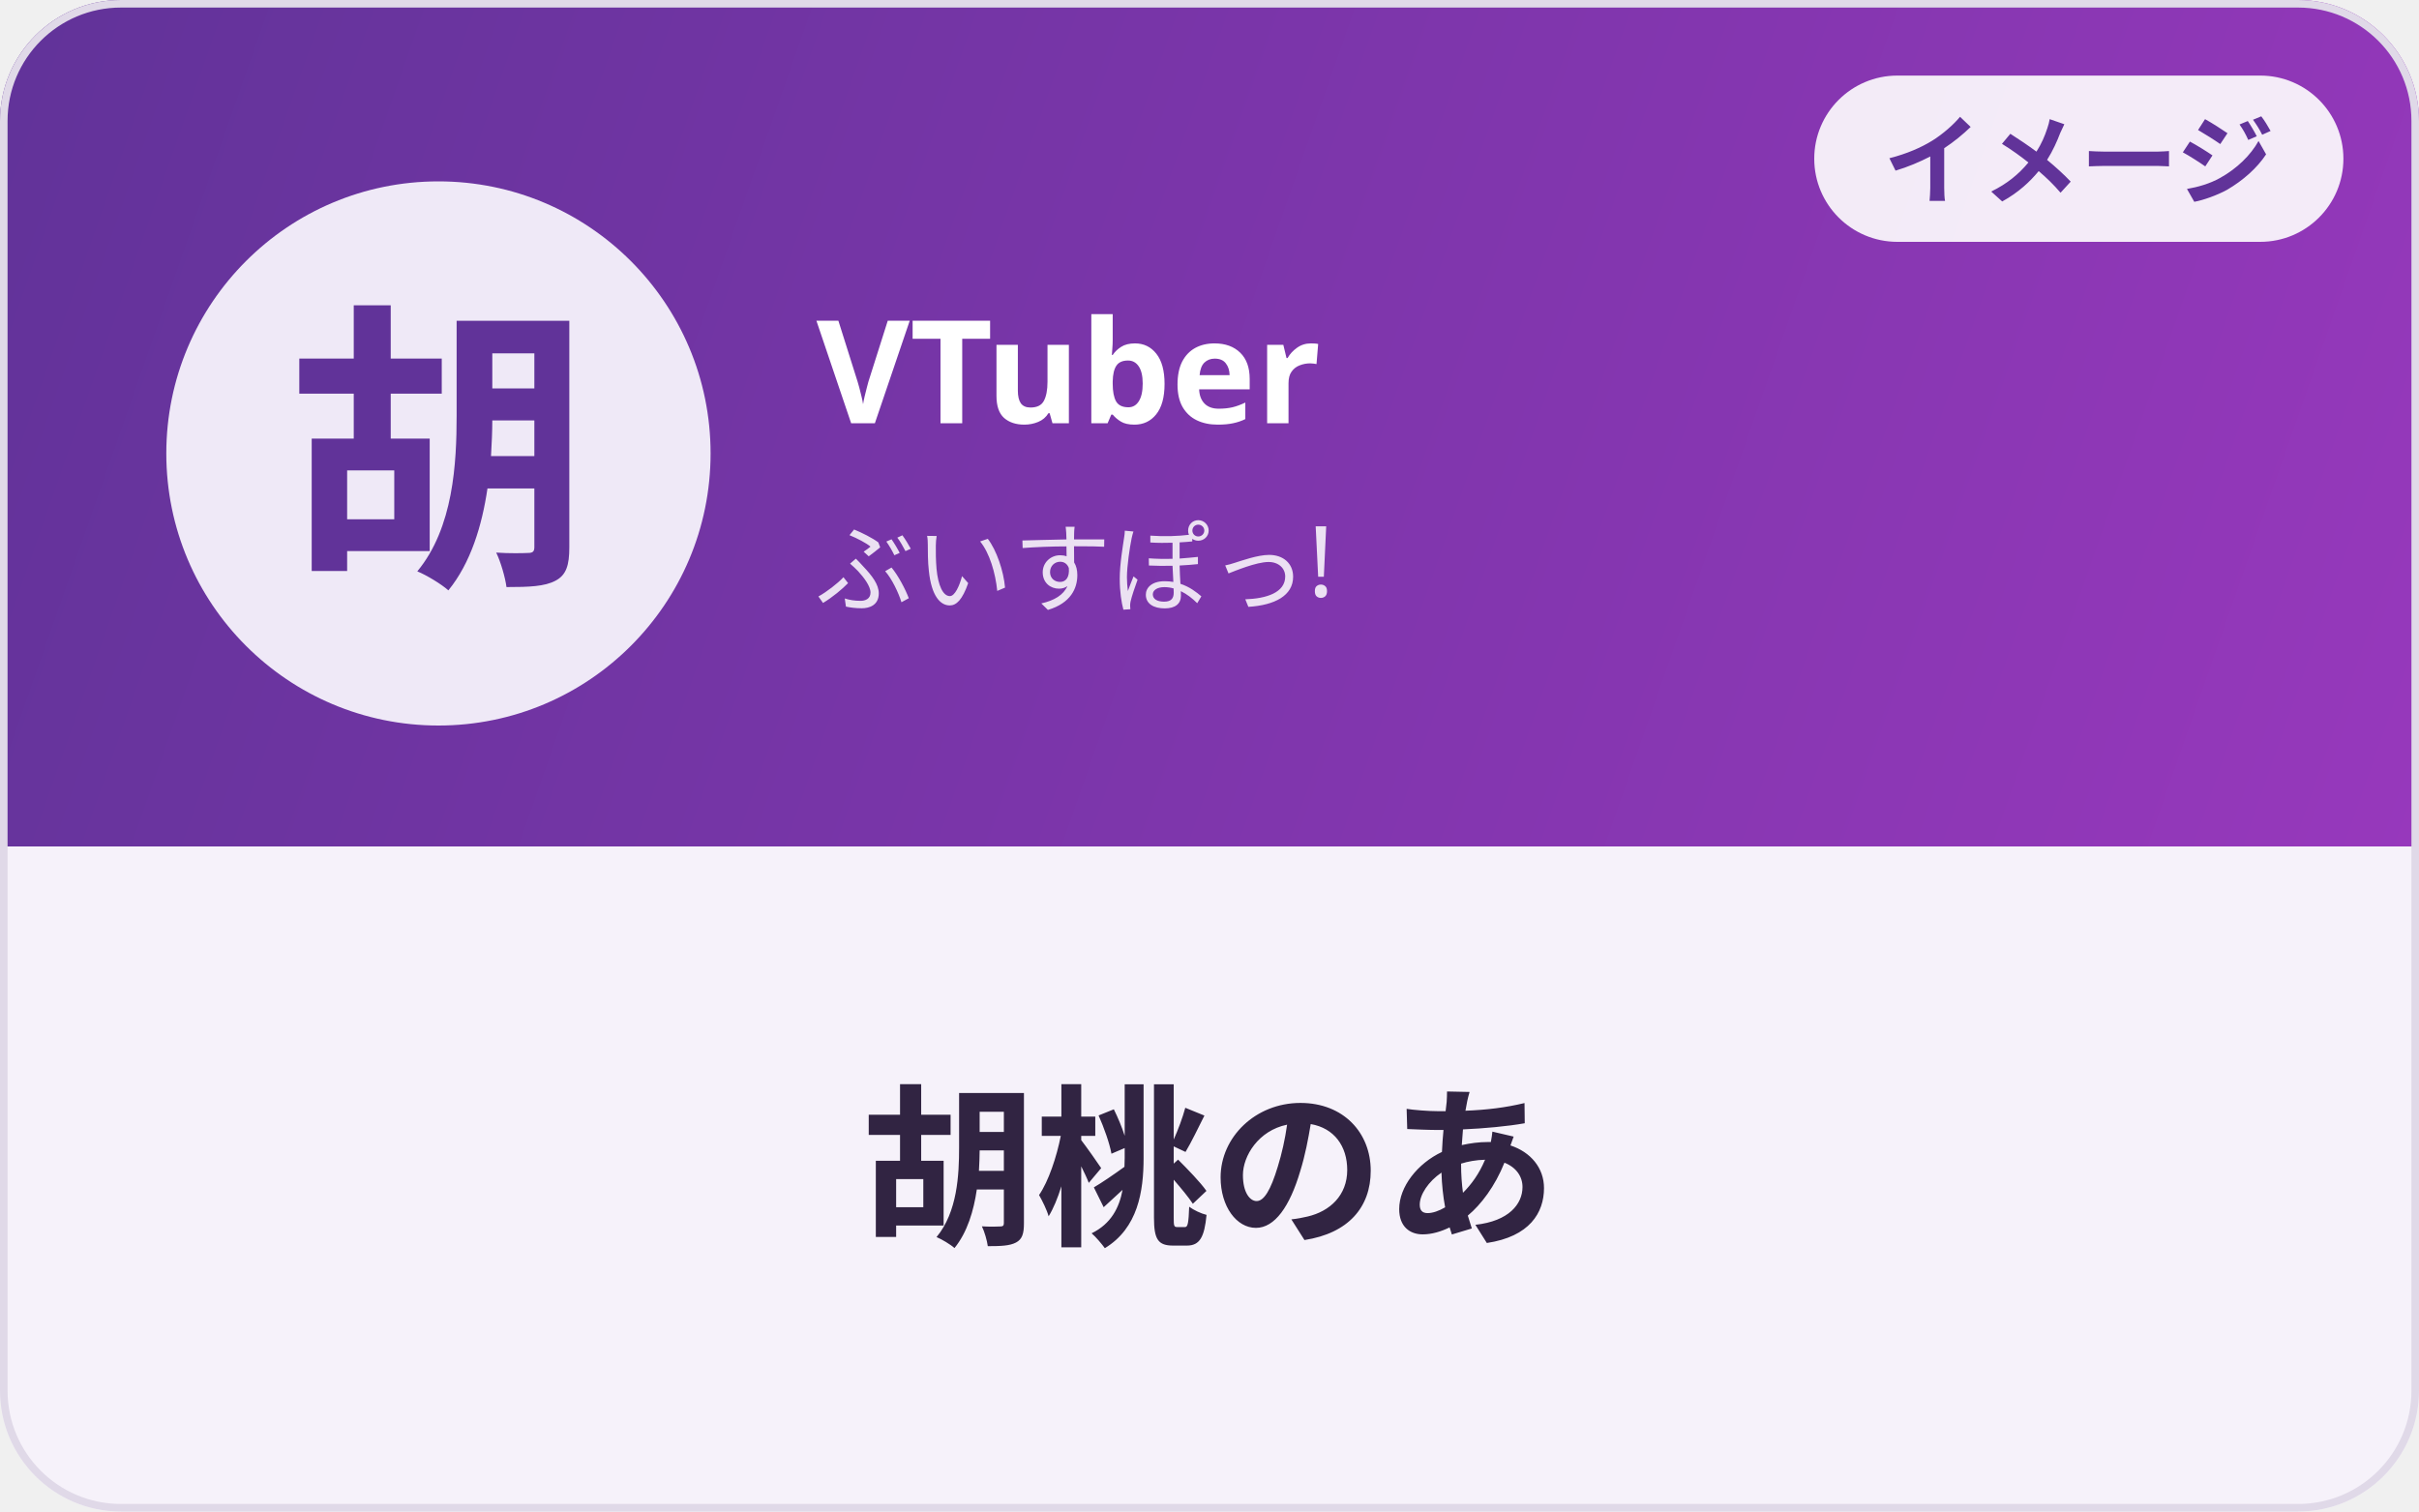
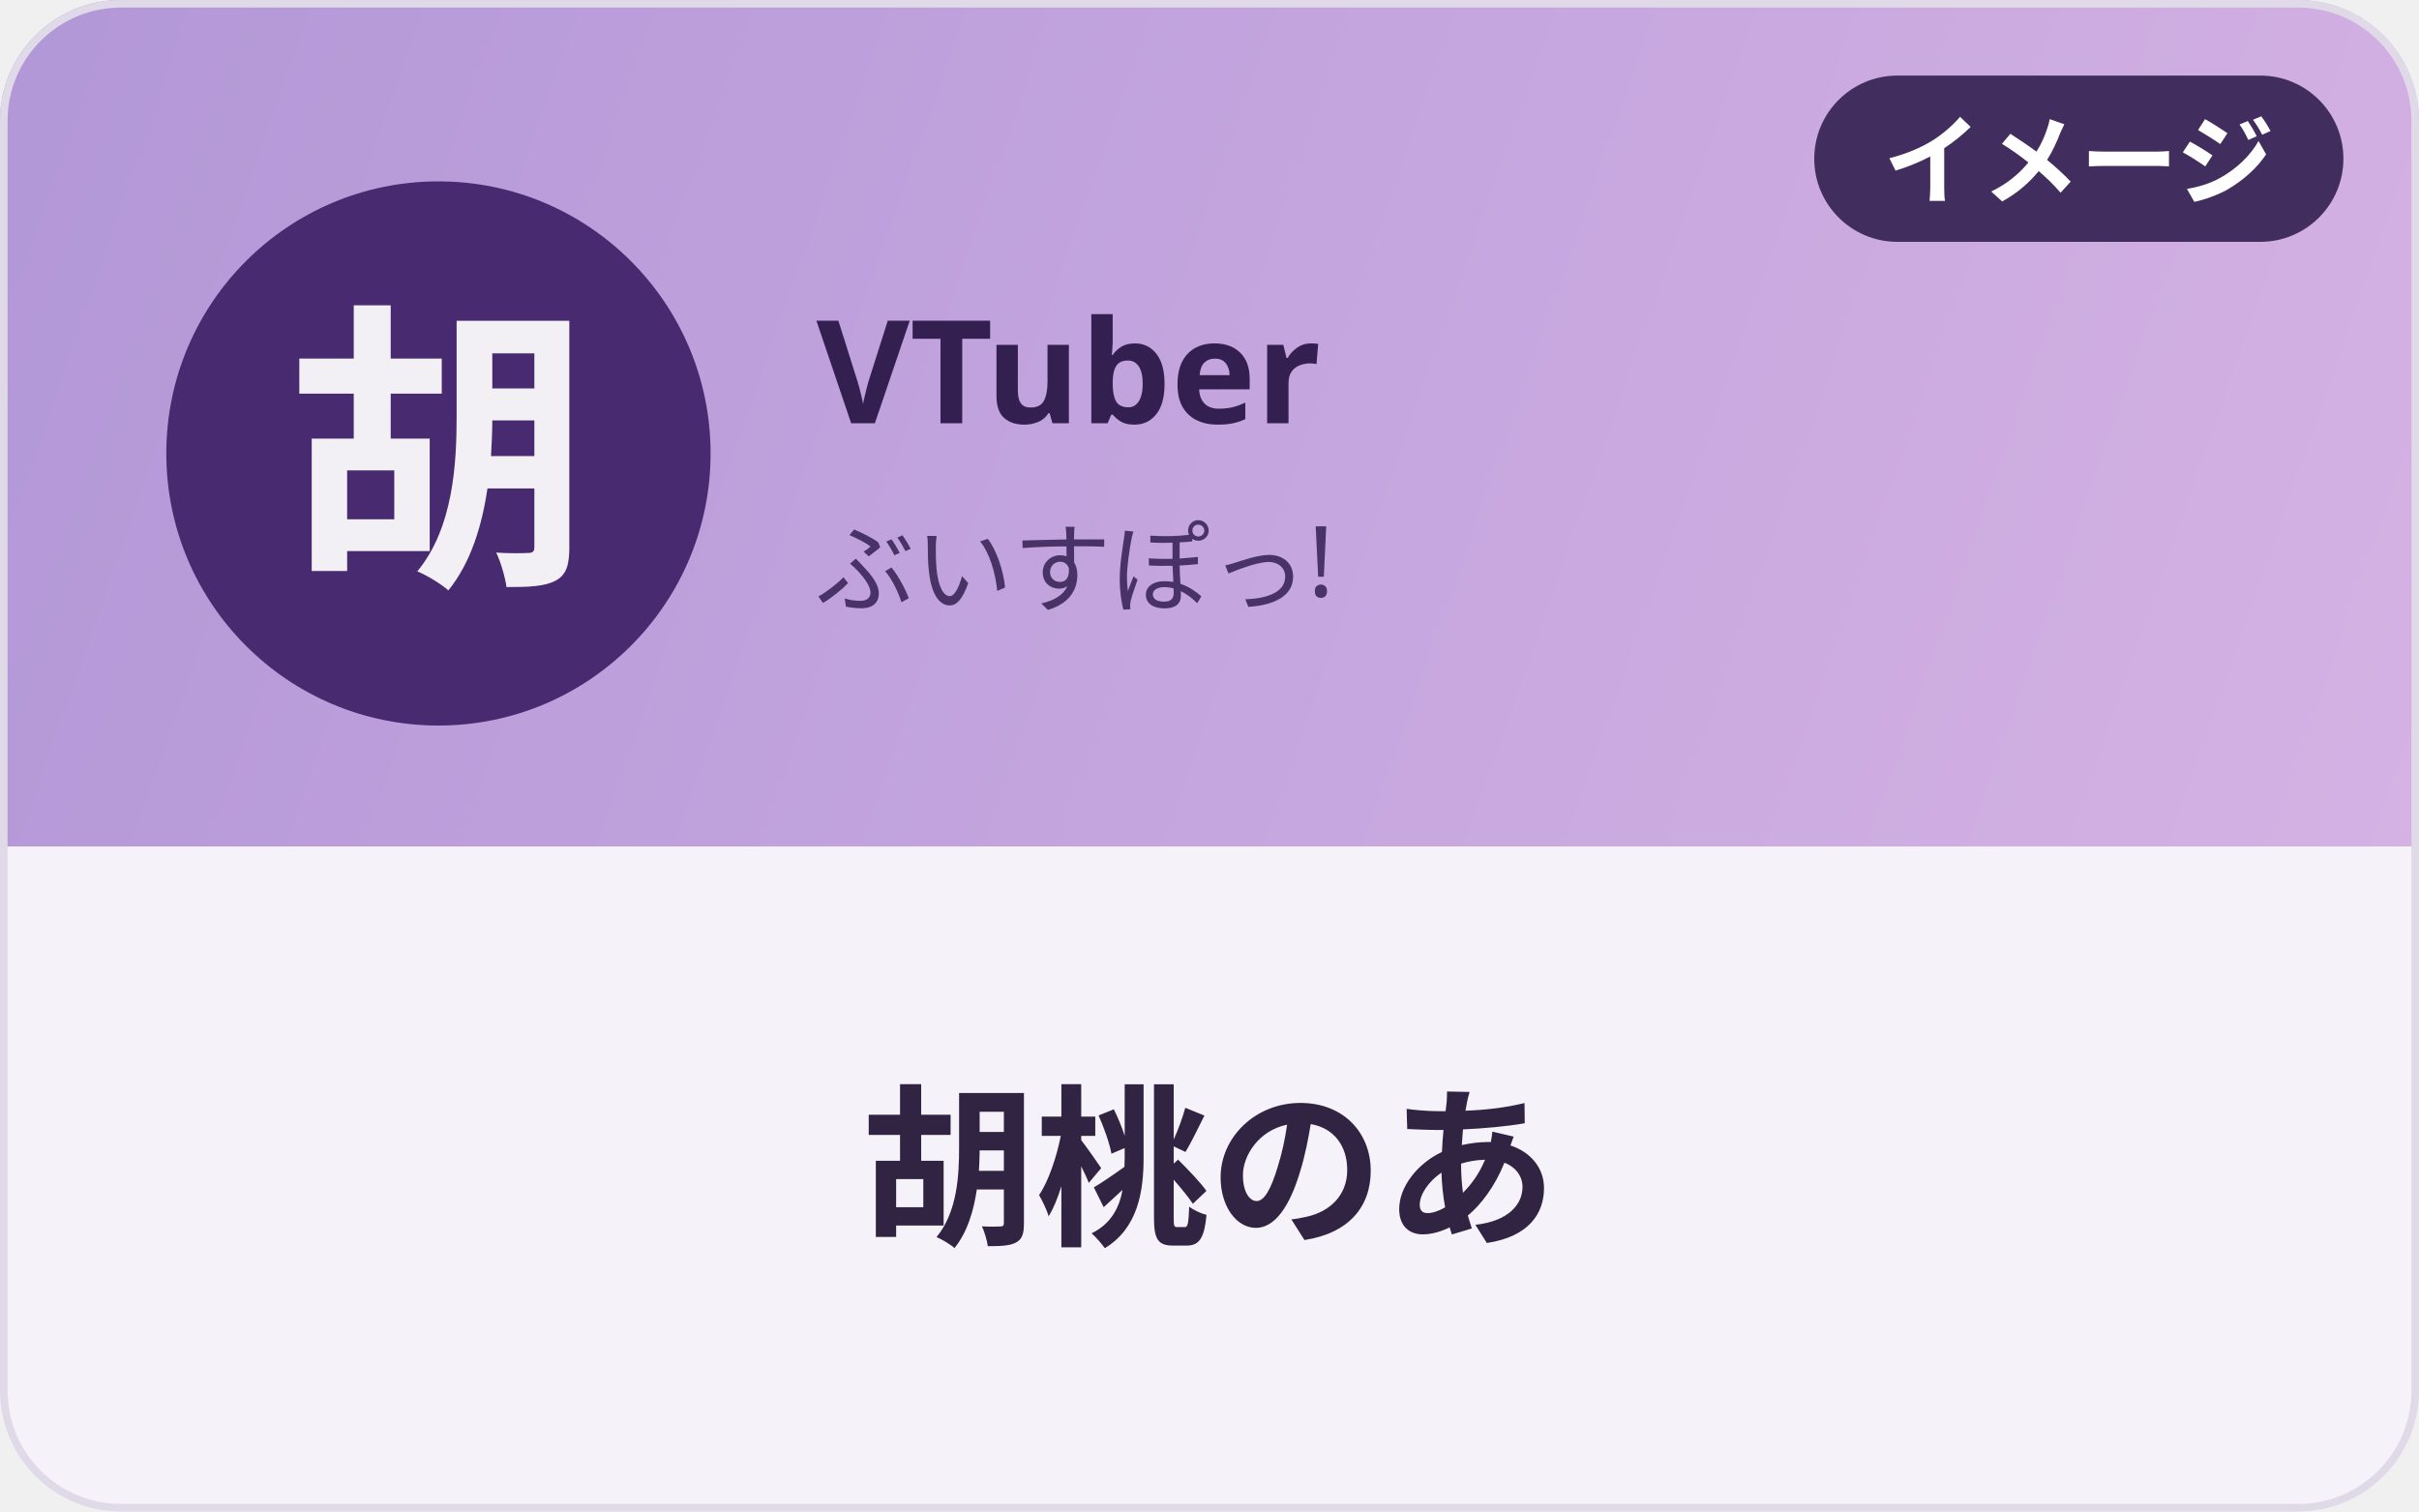
<svg xmlns="http://www.w3.org/2000/svg" viewBox="0 0 320 200" width="320" height="200" role="img" aria-label="胡桃のあのイメージ画像">
  <defs>
    <linearGradient id="g28aa0fadba" gradientUnits="userSpaceOnUse" x1="0" y1="0" x2="320" y2="112">
-       <stop offset="0" stop-color="#613399" />
-       <stop offset="1" stop-color="#9738bc" />
+       <stop offset="0" stop-color="#b297d7" />
+       <stop offset="1" stop-color="#d5b2e4" />
    </linearGradient>
    <clipPath id="c28aa0fadba">
      <rect x="0" y="0" width="320" height="200" rx="16" />
    </clipPath>
  </defs>
  <g clip-path="url(#c28aa0fadba)" font-family="'Hiragino Sans','Noto Sans JP','Yu Gothic',sans-serif">
-     <rect x="0" y="0" width="320" height="200" fill="#f6f2fa" />
+     <rect x="0" y="0" width="320" height="200" fill="#f5f2fa" />
    <rect x="0" y="0" width="320" height="112" fill="url(#g28aa0fadba)" />
-     <circle cx="58" cy="60" r="36" fill="#efe9f7" />
-     <text x="58" y="74.4" text-anchor="middle" font-size="40" font-weight="700" fill="#613399">胡</text>
-     <text x="108" y="56" font-size="19" font-weight="700" fill="#ffffff">VTuber</text>
-     <text x="108" y="80" font-size="13" fill="#ffffff" fill-opacity="0.85">ぶいすぽっ!</text>
-     <rect x="240" y="10" width="70" height="22" rx="11" fill="#ffffff" fill-opacity="0.9" />
-     <text x="275" y="26" text-anchor="middle" font-size="13" font-weight="600" fill="#613399">イメージ</text>
+     <circle cx="58" cy="60" r="36" fill="#472a6f" />
+     <text x="58" y="74.4" text-anchor="middle" font-size="40" font-weight="700" fill="#f2eff5">胡</text>
+     <text x="108" y="56" font-size="19" font-weight="700" fill="#341f51">VTuber</text>
+     <text x="108" y="80" font-size="13" fill="#341f51" fill-opacity="0.85">ぶいすぽっ!</text>
+     <rect x="240" y="10" width="70" height="22" rx="11" fill="#341f51" fill-opacity="0.9" />
+     <text x="275" y="26" text-anchor="middle" font-size="13" font-weight="600" fill="#ffffff">イメージ</text>
    <text x="160" y="163.0" text-anchor="middle" font-size="23" font-weight="700" fill="#312442">胡桃のあ</text>
  </g>
-   <rect x="0.5" y="0.5" width="319" height="199" rx="15.5" fill="none" stroke="#e0d9e8" />
+   <rect x="0.5" y="0.5" width="319" height="199" rx="15.5" fill="none" stroke="#dfd9e8" />
</svg>
